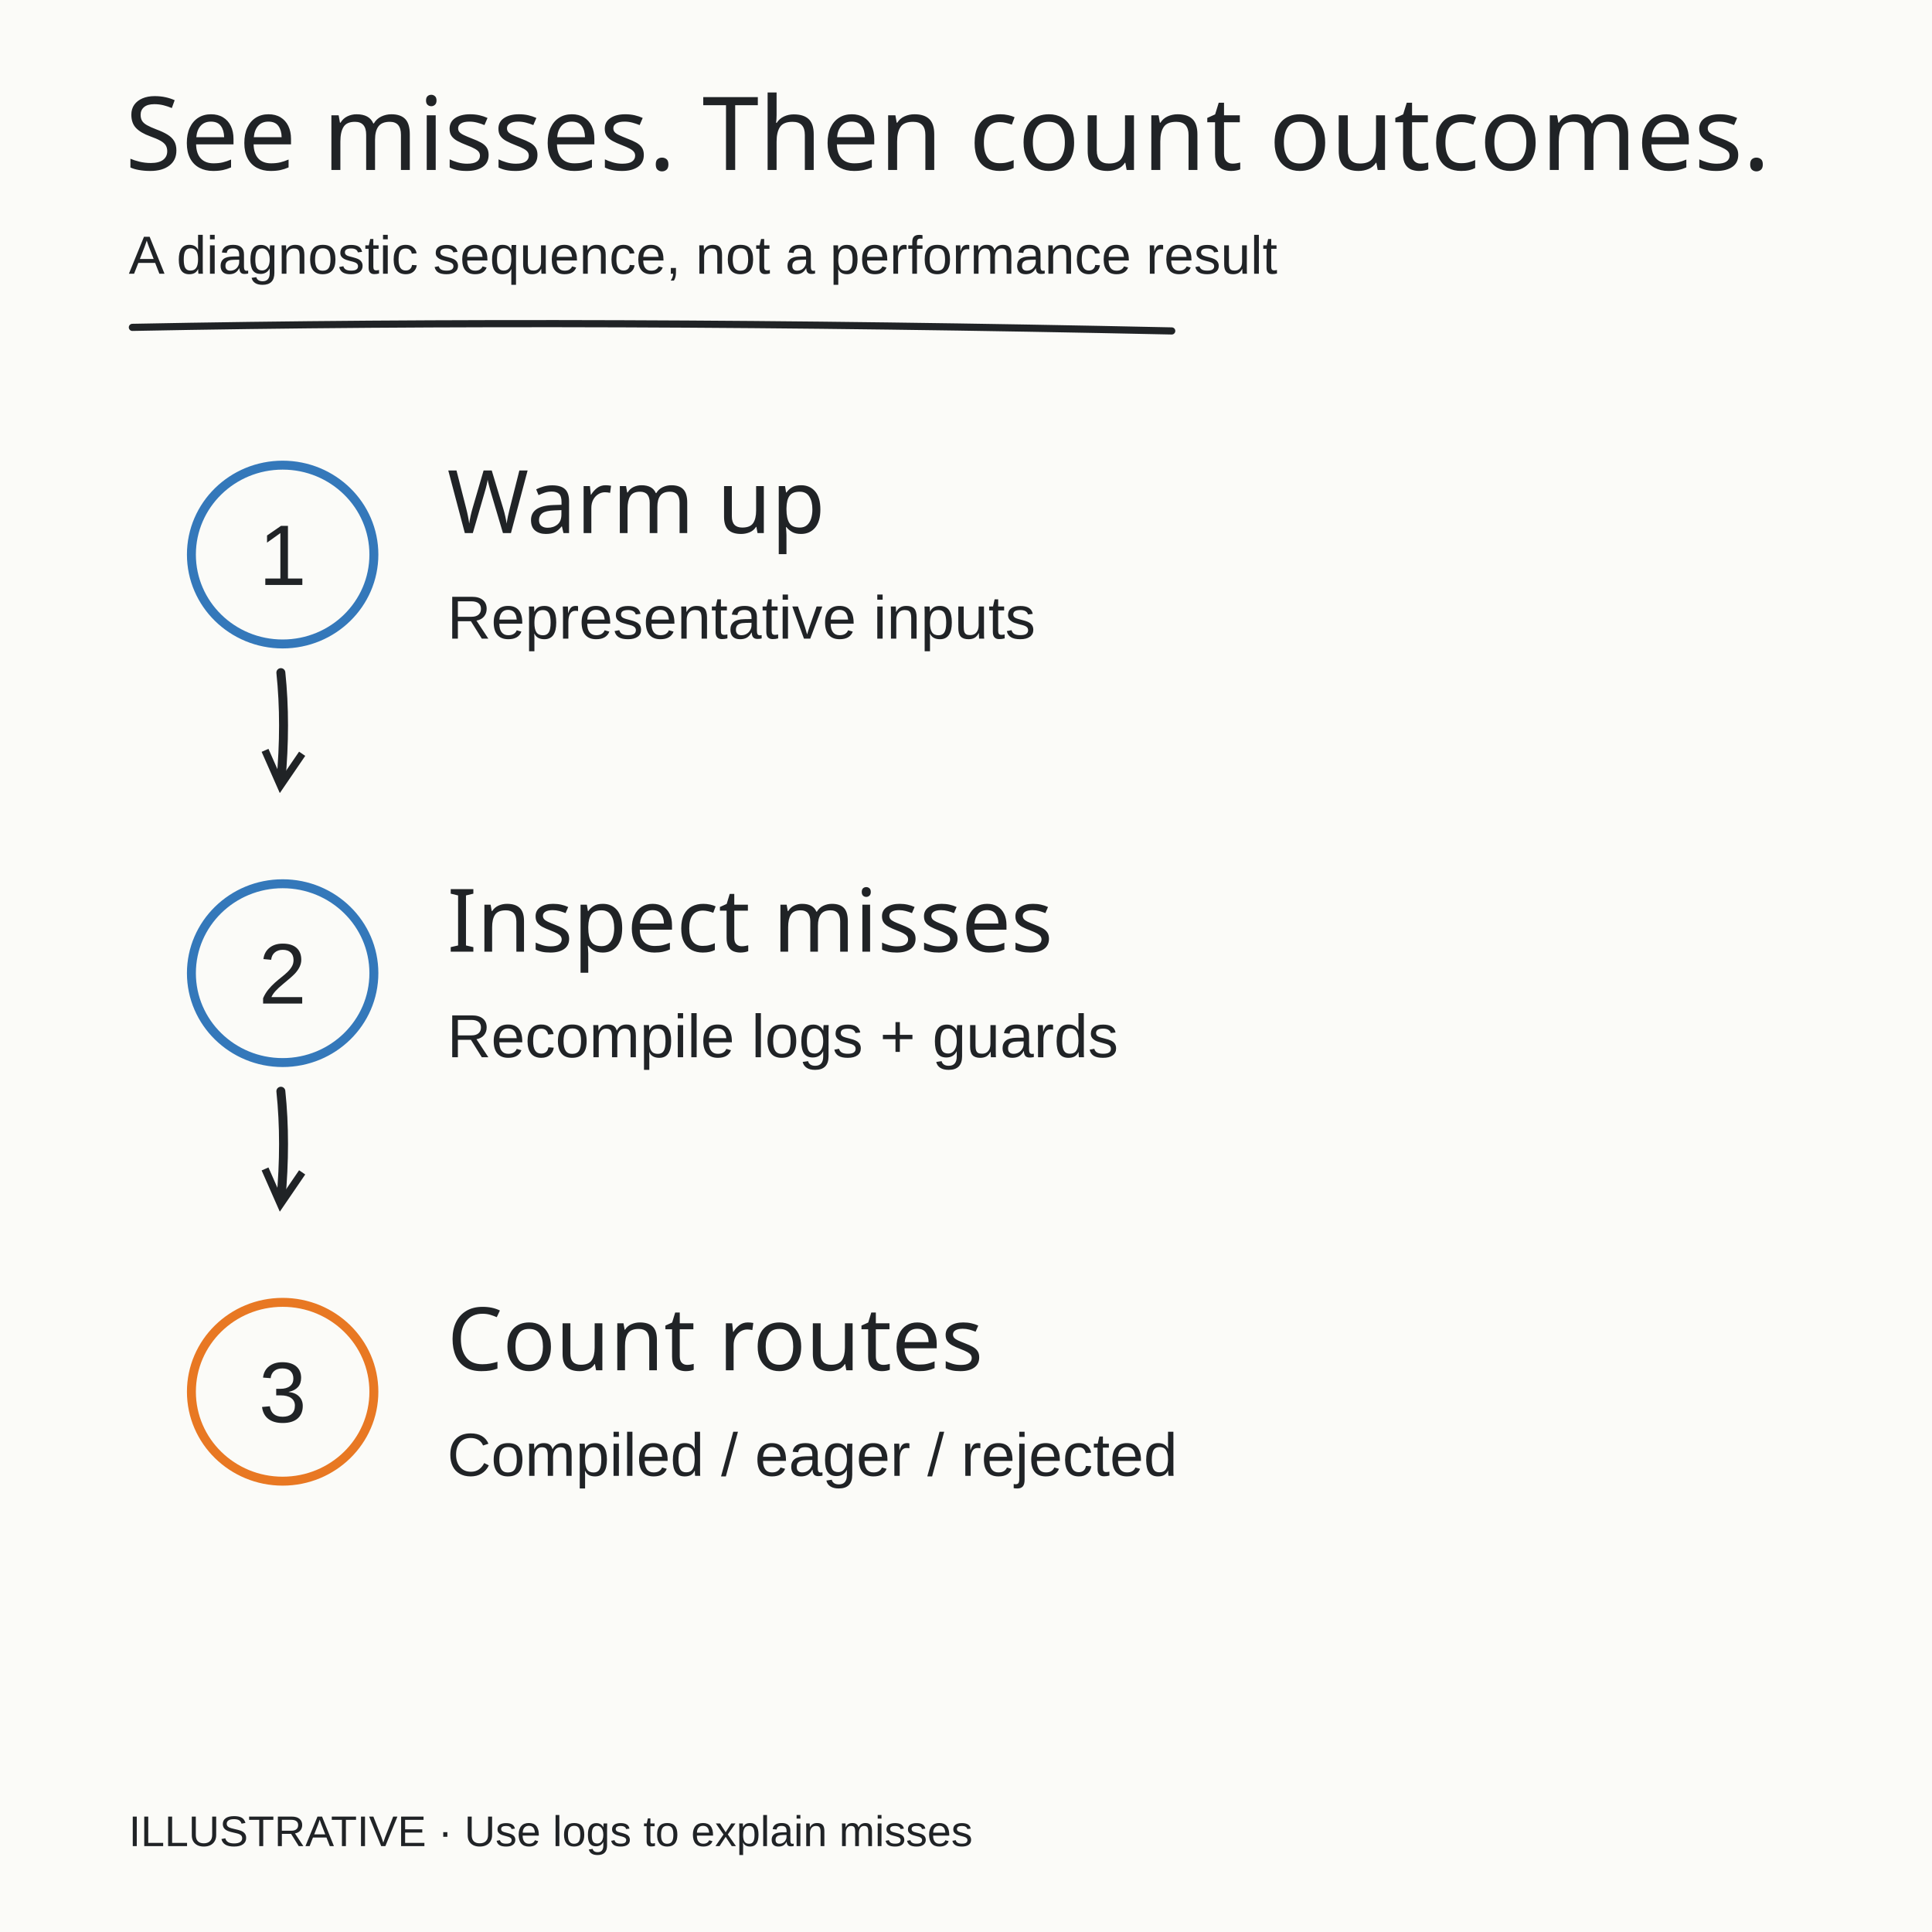
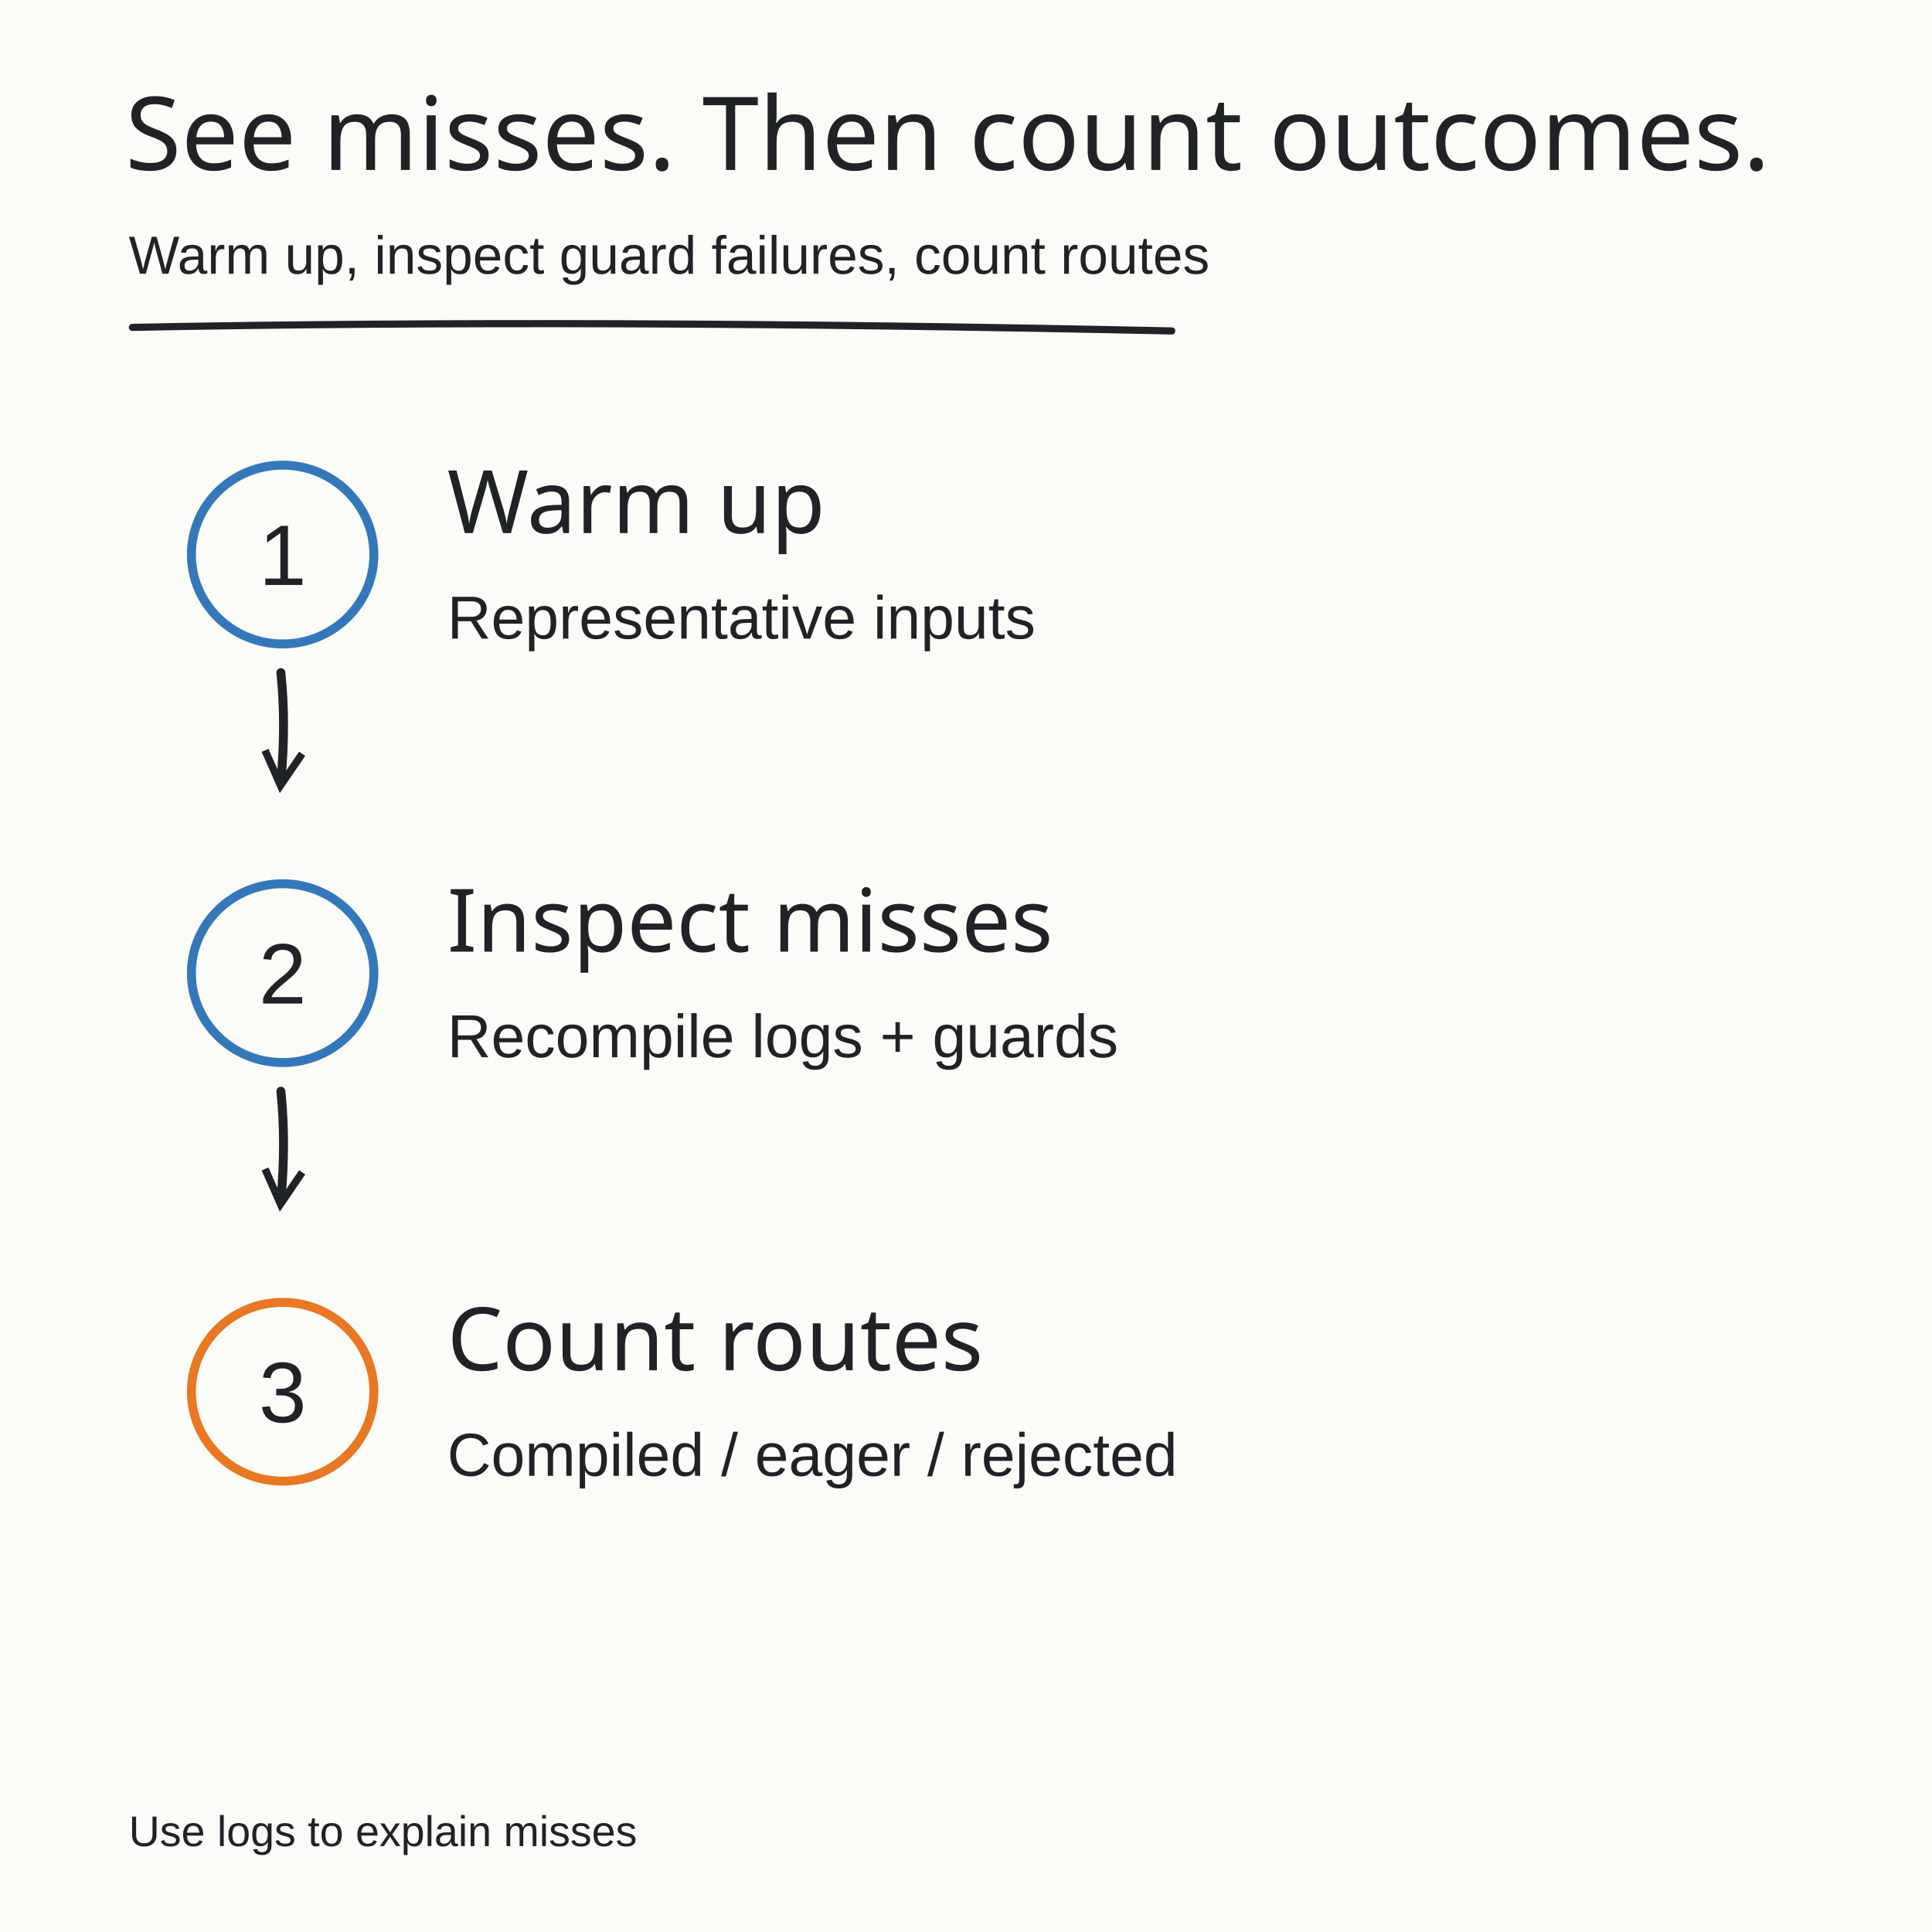
<svg xmlns="http://www.w3.org/2000/svg" width="1080" height="1080" viewBox="0 0 1080 1080">
  <rect width="100%" height="100%" fill="#FBFBF8" />
  <defs>
    <marker id="arrow" viewBox="0 0 12 12" refX="9" refY="6" markerWidth="5" markerHeight="5" orient="auto">
      <path d="M1 1 L10 6 L1 11" fill="none" stroke="context-stroke" stroke-width="2" />
    </marker>
  </defs>
  <text x="70" y="95" font-family="Bradley Hand" font-size="57" fill="#202326" text-anchor="start" font-weight="normal">
    <tspan x="70" dy="0">See misses. Then count outcomes.</tspan>
  </text>
  <text x="72" y="153" font-family="Arial, Helvetica, sans-serif" font-size="30" fill="#202326" text-anchor="start" font-weight="normal">
-     <tspan x="72" dy="0">A diagnostic sequence, not a performance result</tspan>
+     <tspan x="72" dy="0">Warm up, inspect guard failures, count routes</tspan>
  </text>
  <path d="M74 183 Q330 178 655 185" fill="none" stroke="#202326" stroke-width="4" stroke-linecap="round" stroke-linejoin="round" />
  <ellipse cx="158" cy="310" rx="51" ry="49.98" fill="#FBFBF8" stroke="#3478BA" stroke-width="5" />
  <text x="158" y="327" font-family="Arial, Helvetica, sans-serif" font-size="48" fill="#202326" text-anchor="middle" font-weight="normal">
    <tspan x="158" dy="0">1</tspan>
  </text>
  <text x="250" y="298" font-family="Bradley Hand" font-size="49" fill="#202326" text-anchor="start" font-weight="normal">
    <tspan x="250" dy="0">Warm up</tspan>
  </text>
  <text x="250" y="357" font-family="Arial, Helvetica, sans-serif" font-size="34" fill="#202326" text-anchor="start" font-weight="normal">
    <tspan x="250" dy="0">Representative inputs</tspan>
  </text>
  <path d="M157 376 Q160.0 404.5 157 437" fill="none" stroke="#202326" stroke-width="5" stroke-linecap="round" stroke-linejoin="round" marker-end="url(#arrow)" />
  <ellipse cx="158" cy="544" rx="51" ry="49.98" fill="#FBFBF8" stroke="#3478BA" stroke-width="5" />
  <text x="158" y="561" font-family="Arial, Helvetica, sans-serif" font-size="48" fill="#202326" text-anchor="middle" font-weight="normal">
    <tspan x="158" dy="0">2</tspan>
  </text>
  <text x="250" y="532" font-family="Bradley Hand" font-size="49" fill="#202326" text-anchor="start" font-weight="normal">
    <tspan x="250" dy="0">Inspect misses</tspan>
  </text>
  <text x="250" y="591" font-family="Arial, Helvetica, sans-serif" font-size="34" fill="#202326" text-anchor="start" font-weight="normal">
    <tspan x="250" dy="0">Recompile logs + guards</tspan>
  </text>
  <path d="M157 610 Q160.0 638.5 157 671" fill="none" stroke="#202326" stroke-width="5" stroke-linecap="round" stroke-linejoin="round" marker-end="url(#arrow)" />
  <ellipse cx="158" cy="778" rx="51" ry="49.98" fill="#FBFBF8" stroke="#E87823" stroke-width="5" />
  <text x="158" y="795" font-family="Arial, Helvetica, sans-serif" font-size="48" fill="#202326" text-anchor="middle" font-weight="normal">
    <tspan x="158" dy="0">3</tspan>
  </text>
  <text x="250" y="766" font-family="Bradley Hand" font-size="49" fill="#202326" text-anchor="start" font-weight="normal">
    <tspan x="250" dy="0">Count routes</tspan>
  </text>
  <text x="250" y="825" font-family="Arial, Helvetica, sans-serif" font-size="34" fill="#202326" text-anchor="start" font-weight="normal">
    <tspan x="250" dy="0">Compiled / eager / rejected</tspan>
  </text>
  <text x="72" y="1032" font-family="Arial, Helvetica, sans-serif" font-size="24" fill="#202326" text-anchor="start" font-weight="normal">
-     <tspan x="72" dy="0">ILLUSTRATIVE  ·  Use logs to explain misses</tspan>
+     <tspan x="72" dy="0">Use logs to explain misses</tspan>
  </text>
</svg>
